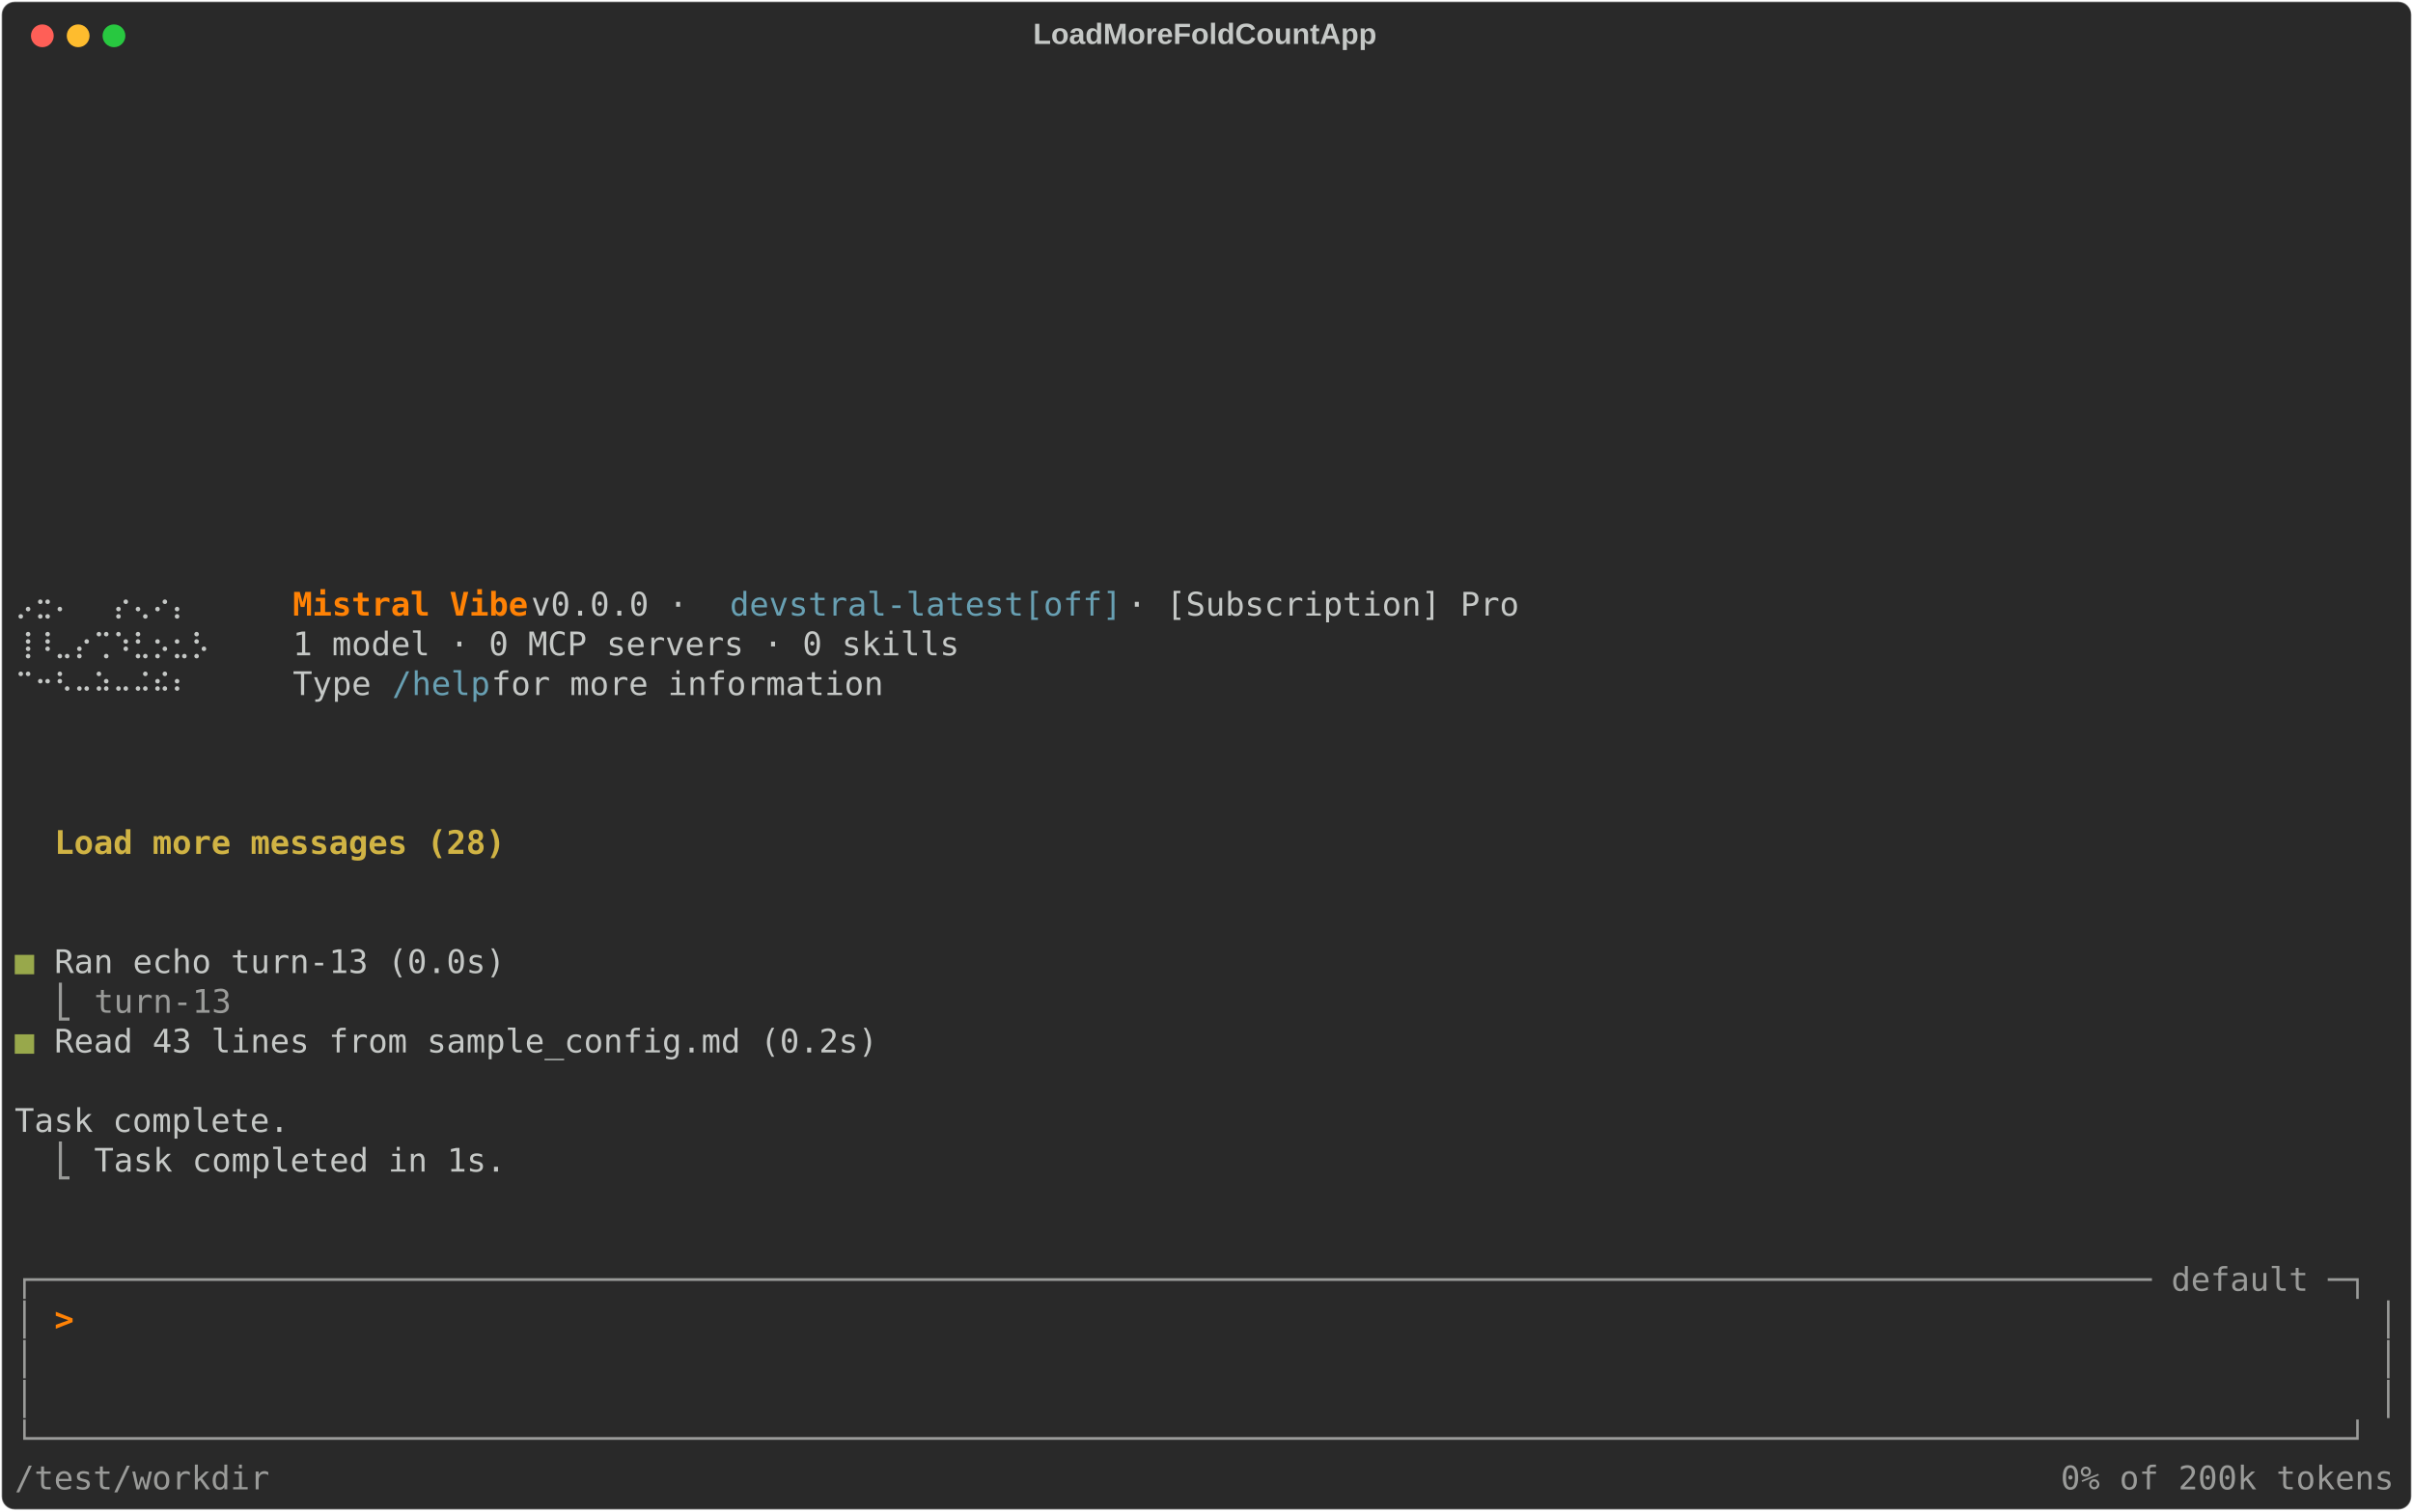
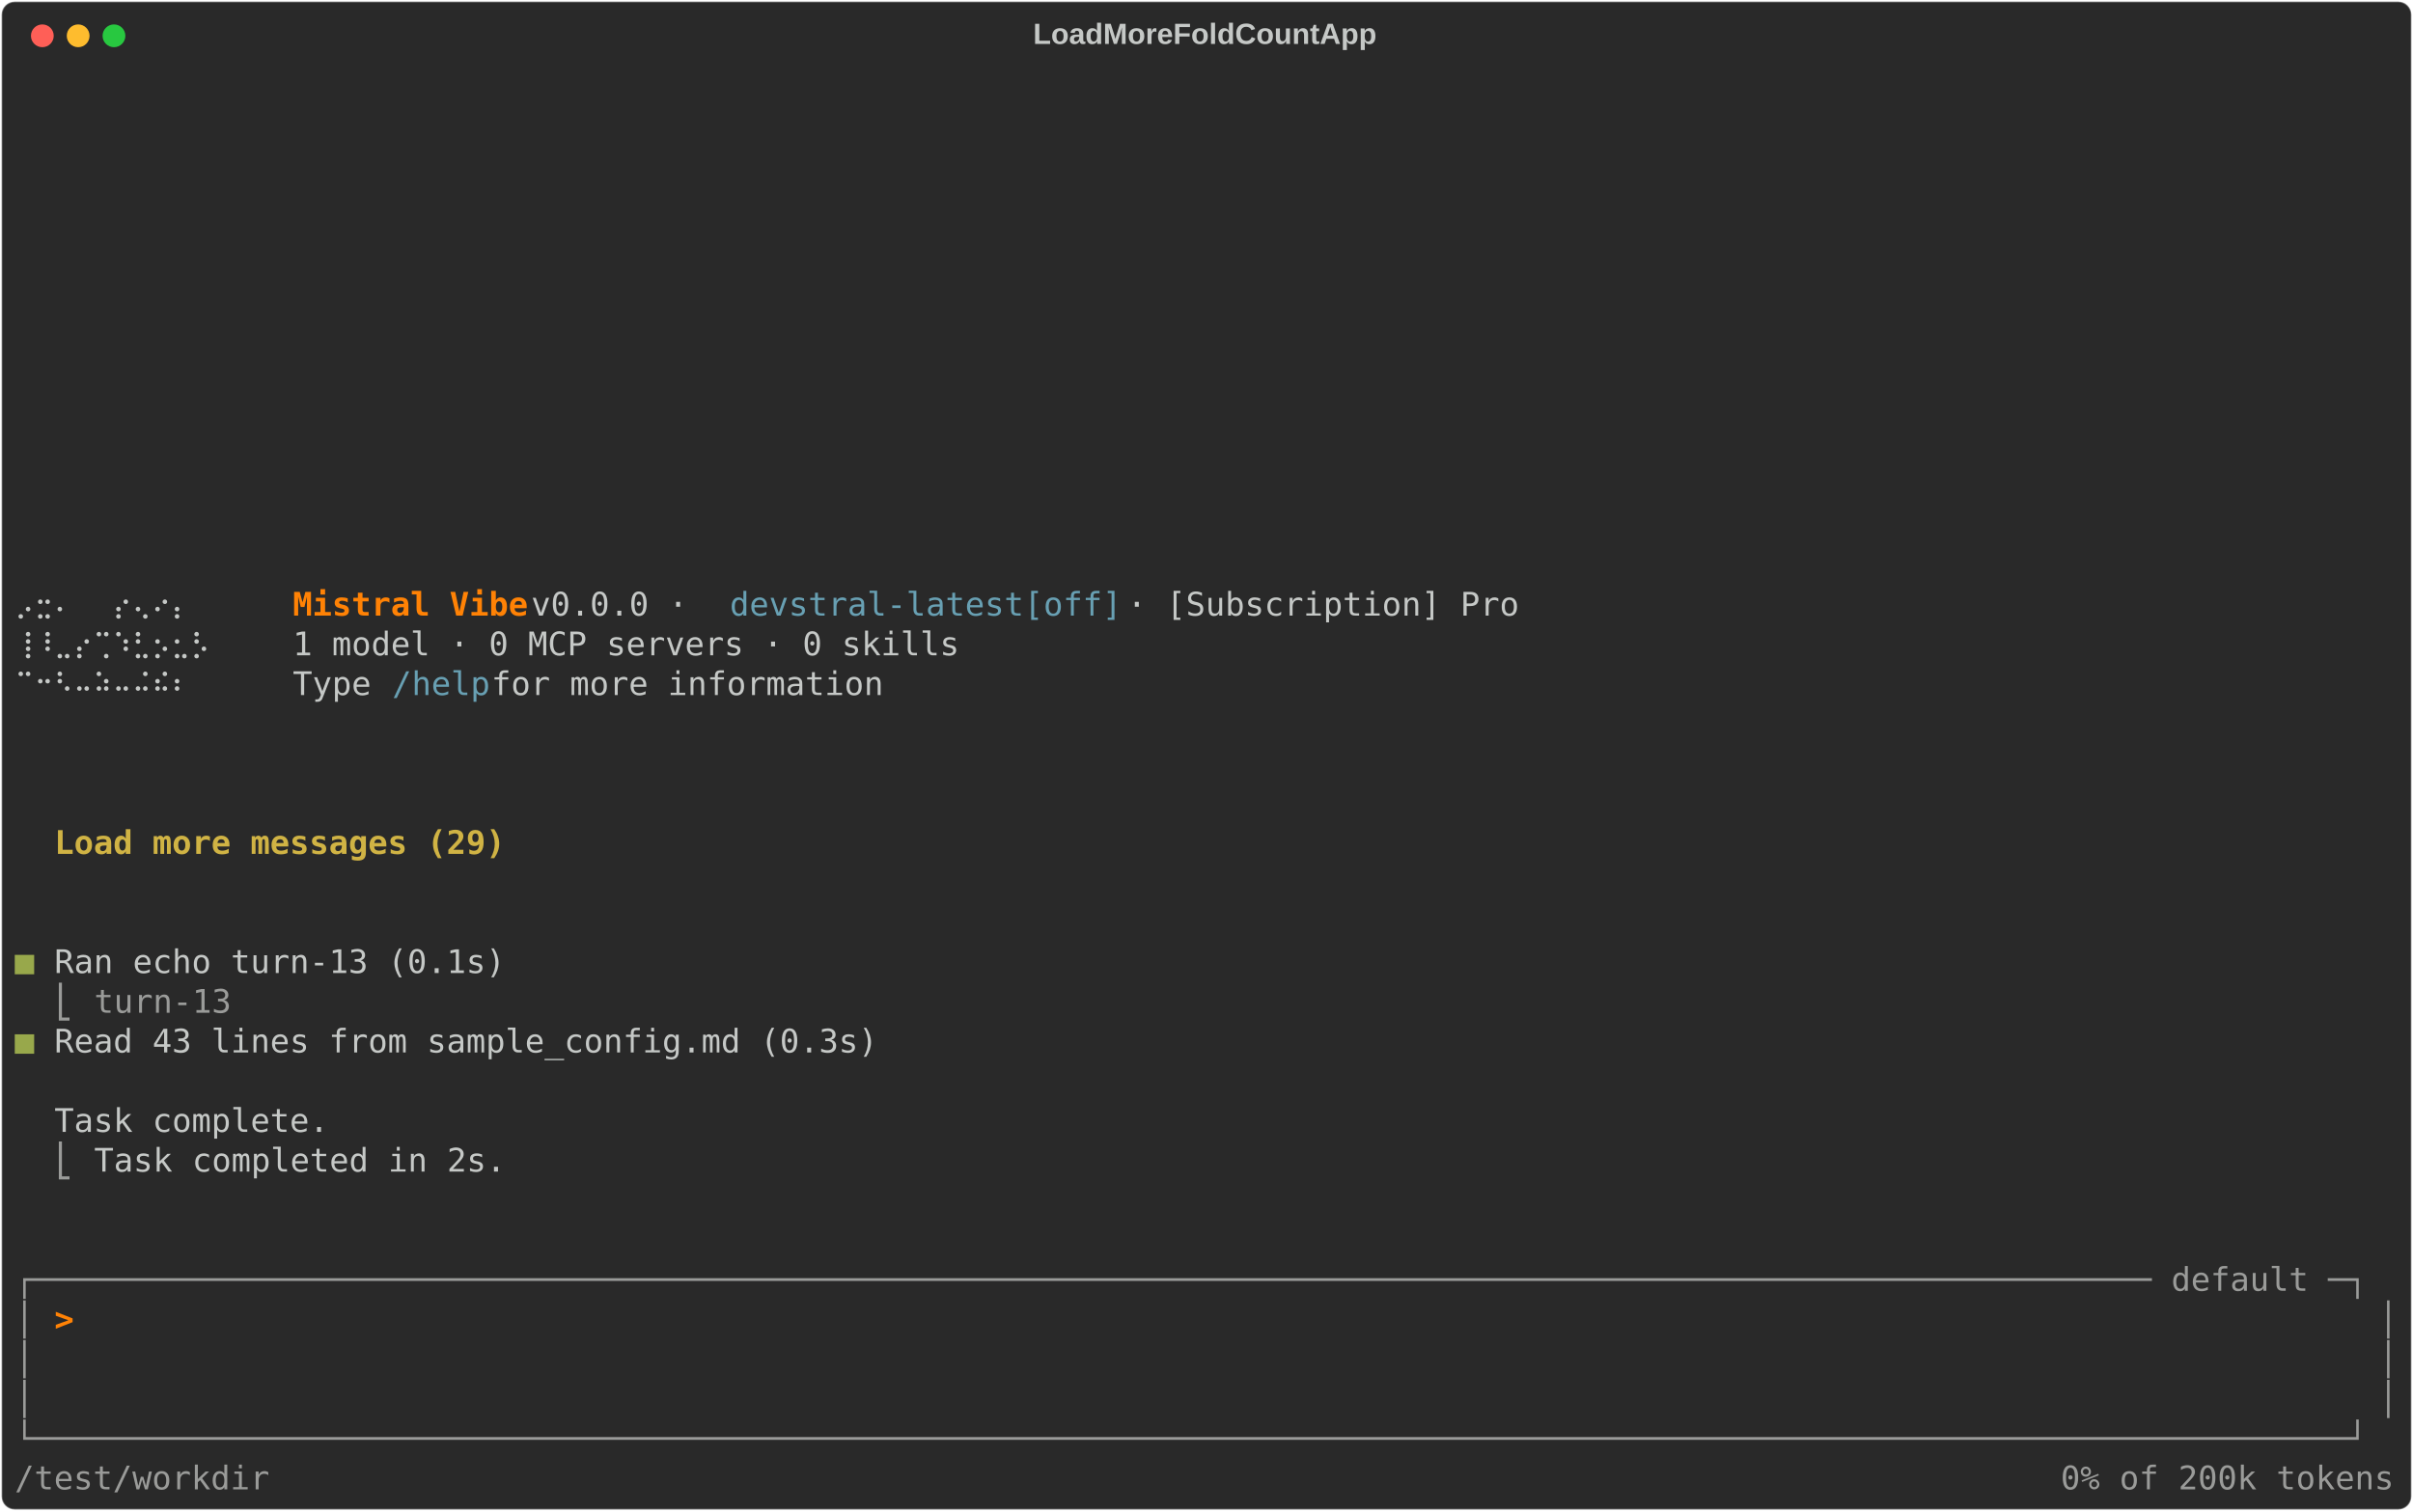
<svg xmlns="http://www.w3.org/2000/svg" class="rich-terminal" viewBox="0 0 1482 928.4">
  <style>

    @font-face {
        font-family: "Fira Code";
        src: local("FiraCode-Regular"),
                url("https://cdnjs.cloudflare.com/ajax/libs/firacode/6.2.0/woff2/FiraCode-Regular.woff2") format("woff2"),
                url("https://cdnjs.cloudflare.com/ajax/libs/firacode/6.2.0/woff/FiraCode-Regular.woff") format("woff");
        font-style: normal;
        font-weight: 400;
    }
    @font-face {
        font-family: "Fira Code";
        src: local("FiraCode-Bold"),
                url("https://cdnjs.cloudflare.com/ajax/libs/firacode/6.2.0/woff2/FiraCode-Bold.woff2") format("woff2"),
                url("https://cdnjs.cloudflare.com/ajax/libs/firacode/6.2.0/woff/FiraCode-Bold.woff") format("woff");
        font-style: bold;
        font-weight: 700;
    }

    .terminal-matrix {
        font-family: Fira Code, monospace;
        font-size: 20px;
        line-height: 24.4px;
        font-variant-east-asian: full-width;
    }

    .terminal-title {
        font-size: 18px;
        font-weight: bold;
        font-family: arial;
    }

    .terminal-r1 { fill: #c5c8c6 }
.terminal-r2 { fill: #ff8205;font-weight: bold }
.terminal-r3 { fill: #68a0b3 }
.terminal-r4 { fill: #d0b344;font-weight: bold }
.terminal-r5 { fill: #98a84b }
.terminal-r6 { fill: #9a9b99 }
    </style>
  <defs>
    <clipPath id="terminal-clip-terminal">
      <rect x="0" y="0" width="1463.0" height="877.4" />
    </clipPath>
    <clipPath id="terminal-line-0">
      <rect x="0" y="1.5" width="1464" height="24.65" />
    </clipPath>
    <clipPath id="terminal-line-1">
      <rect x="0" y="25.9" width="1464" height="24.65" />
    </clipPath>
    <clipPath id="terminal-line-2">
      <rect x="0" y="50.3" width="1464" height="24.65" />
    </clipPath>
    <clipPath id="terminal-line-3">
      <rect x="0" y="74.7" width="1464" height="24.65" />
    </clipPath>
    <clipPath id="terminal-line-4">
      <rect x="0" y="99.1" width="1464" height="24.65" />
    </clipPath>
    <clipPath id="terminal-line-5">
      <rect x="0" y="123.5" width="1464" height="24.65" />
    </clipPath>
    <clipPath id="terminal-line-6">
      <rect x="0" y="147.9" width="1464" height="24.65" />
    </clipPath>
    <clipPath id="terminal-line-7">
      <rect x="0" y="172.3" width="1464" height="24.65" />
    </clipPath>
    <clipPath id="terminal-line-8">
      <rect x="0" y="196.7" width="1464" height="24.65" />
    </clipPath>
    <clipPath id="terminal-line-9">
      <rect x="0" y="221.1" width="1464" height="24.65" />
    </clipPath>
    <clipPath id="terminal-line-10">
      <rect x="0" y="245.5" width="1464" height="24.65" />
    </clipPath>
    <clipPath id="terminal-line-11">
      <rect x="0" y="269.9" width="1464" height="24.65" />
    </clipPath>
    <clipPath id="terminal-line-12">
      <rect x="0" y="294.3" width="1464" height="24.65" />
    </clipPath>
    <clipPath id="terminal-line-13">
      <rect x="0" y="318.7" width="1464" height="24.65" />
    </clipPath>
    <clipPath id="terminal-line-14">
      <rect x="0" y="343.1" width="1464" height="24.65" />
    </clipPath>
    <clipPath id="terminal-line-15">
      <rect x="0" y="367.5" width="1464" height="24.65" />
    </clipPath>
    <clipPath id="terminal-line-16">
      <rect x="0" y="391.9" width="1464" height="24.65" />
    </clipPath>
    <clipPath id="terminal-line-17">
      <rect x="0" y="416.3" width="1464" height="24.65" />
    </clipPath>
    <clipPath id="terminal-line-18">
      <rect x="0" y="440.7" width="1464" height="24.65" />
    </clipPath>
    <clipPath id="terminal-line-19">
      <rect x="0" y="465.1" width="1464" height="24.65" />
    </clipPath>
    <clipPath id="terminal-line-20">
      <rect x="0" y="489.5" width="1464" height="24.65" />
    </clipPath>
    <clipPath id="terminal-line-21">
      <rect x="0" y="513.9" width="1464" height="24.65" />
    </clipPath>
    <clipPath id="terminal-line-22">
      <rect x="0" y="538.3" width="1464" height="24.65" />
    </clipPath>
    <clipPath id="terminal-line-23">
      <rect x="0" y="562.7" width="1464" height="24.65" />
    </clipPath>
    <clipPath id="terminal-line-24">
      <rect x="0" y="587.1" width="1464" height="24.65" />
    </clipPath>
    <clipPath id="terminal-line-25">
      <rect x="0" y="611.5" width="1464" height="24.65" />
    </clipPath>
    <clipPath id="terminal-line-26">
      <rect x="0" y="635.9" width="1464" height="24.65" />
    </clipPath>
    <clipPath id="terminal-line-27">
      <rect x="0" y="660.3" width="1464" height="24.65" />
    </clipPath>
    <clipPath id="terminal-line-28">
      <rect x="0" y="684.7" width="1464" height="24.65" />
    </clipPath>
    <clipPath id="terminal-line-29">
      <rect x="0" y="709.1" width="1464" height="24.65" />
    </clipPath>
    <clipPath id="terminal-line-30">
      <rect x="0" y="733.5" width="1464" height="24.65" />
    </clipPath>
    <clipPath id="terminal-line-31">
      <rect x="0" y="757.9" width="1464" height="24.65" />
    </clipPath>
    <clipPath id="terminal-line-32">
      <rect x="0" y="782.3" width="1464" height="24.65" />
    </clipPath>
    <clipPath id="terminal-line-33">
      <rect x="0" y="806.7" width="1464" height="24.65" />
    </clipPath>
    <clipPath id="terminal-line-34">
      <rect x="0" y="831.1" width="1464" height="24.65" />
    </clipPath>
  </defs>
  <rect fill="#292929" stroke="rgba(255,255,255,0.35)" stroke-width="1" x="1" y="1" width="1480" height="926.4" rx="8" />
  <text class="terminal-title" fill="#c5c8c6" text-anchor="middle" x="740" y="27">LoadMoreFoldCountApp</text>
  <g transform="translate(26,22)">
    <circle cx="0" cy="0" r="7" fill="#ff5f57" />
    <circle cx="22" cy="0" r="7" fill="#febc2e" />
    <circle cx="44" cy="0" r="7" fill="#28c840" />
  </g>
  <g transform="translate(9, 41)" clip-path="url(#terminal-clip-terminal)">
    <g class="terminal-matrix">
      <text class="terminal-r1" x="1464" y="20" textLength="12.2" clip-path="url(#terminal-line-0)">
</text>
      <text class="terminal-r1" x="1464" y="44.4" textLength="12.2" clip-path="url(#terminal-line-1)">
</text>
      <text class="terminal-r1" x="1464" y="68.8" textLength="12.2" clip-path="url(#terminal-line-2)">
</text>
      <text class="terminal-r1" x="1464" y="93.2" textLength="12.2" clip-path="url(#terminal-line-3)">
</text>
      <text class="terminal-r1" x="1464" y="117.6" textLength="12.2" clip-path="url(#terminal-line-4)">
</text>
      <text class="terminal-r1" x="1464" y="142" textLength="12.2" clip-path="url(#terminal-line-5)">
</text>
      <text class="terminal-r1" x="1464" y="166.4" textLength="12.2" clip-path="url(#terminal-line-6)">
</text>
      <text class="terminal-r1" x="1464" y="190.8" textLength="12.2" clip-path="url(#terminal-line-7)">
</text>
      <text class="terminal-r1" x="1464" y="215.2" textLength="12.2" clip-path="url(#terminal-line-8)">
</text>
      <text class="terminal-r1" x="1464" y="239.6" textLength="12.2" clip-path="url(#terminal-line-9)">
</text>
      <text class="terminal-r1" x="1464" y="264" textLength="12.2" clip-path="url(#terminal-line-10)">
</text>
      <text class="terminal-r1" x="1464" y="288.4" textLength="12.2" clip-path="url(#terminal-line-11)">
</text>
      <text class="terminal-r1" x="1464" y="312.8" textLength="12.2" clip-path="url(#terminal-line-12)">
</text>
      <text class="terminal-r1" x="0" y="337.2" textLength="134.2" clip-path="url(#terminal-line-13)">  ⡠⣒⠄  ⡔⢄⠔⡄</text>
      <text class="terminal-r2" x="170.8" y="337.2" textLength="146.4" clip-path="url(#terminal-line-13)">Mistral Vibe</text>
      <text class="terminal-r1" x="317.2" y="337.2" textLength="122" clip-path="url(#terminal-line-13)"> v0.0.0 · </text>
      <text class="terminal-r3" x="439.2" y="337.2" textLength="244" clip-path="url(#terminal-line-13)">devstral-latest[off]</text>
      <text class="terminal-r1" x="683.2" y="337.2" textLength="256.2" clip-path="url(#terminal-line-13)"> · [Subscription] Pro</text>
      <text class="terminal-r1" x="1464" y="337.2" textLength="12.2" clip-path="url(#terminal-line-13)">
</text>
      <text class="terminal-r1" x="0" y="361.6" textLength="134.2" clip-path="url(#terminal-line-14)"> ⢸⠸⣀⡔⢉⠱⣃⡢⣂⡣</text>
      <text class="terminal-r1" x="170.8" y="361.6" textLength="414.8" clip-path="url(#terminal-line-14)">1 model · 0 MCP servers · 0 skills</text>
      <text class="terminal-r1" x="1464" y="361.6" textLength="12.2" clip-path="url(#terminal-line-14)">
</text>
      <text class="terminal-r1" x="0" y="386" textLength="134.2" clip-path="url(#terminal-line-15)">  ⠉⠒⠣⠤⠵⠤⠬⠮⠆</text>
      <text class="terminal-r1" x="170.8" y="386" textLength="61" clip-path="url(#terminal-line-15)">Type </text>
      <text class="terminal-r3" x="231.8" y="386" textLength="61" clip-path="url(#terminal-line-15)">/help</text>
      <text class="terminal-r1" x="292.8" y="386" textLength="256.2" clip-path="url(#terminal-line-15)"> for more information</text>
      <text class="terminal-r1" x="1464" y="386" textLength="12.2" clip-path="url(#terminal-line-15)">
</text>
      <text class="terminal-r1" x="1464" y="410.4" textLength="12.2" clip-path="url(#terminal-line-16)">
</text>
      <text class="terminal-r1" x="1464" y="434.8" textLength="12.2" clip-path="url(#terminal-line-17)">
</text>
      <text class="terminal-r1" x="1464" y="459.2" textLength="12.2" clip-path="url(#terminal-line-18)">
</text>
-       <text class="terminal-r4" x="24.4" y="483.6" textLength="280.6" clip-path="url(#terminal-line-19)">Load more messages (28)</text>
+       <text class="terminal-r4" x="24.4" y="483.6" textLength="280.6" clip-path="url(#terminal-line-19)">Load more messages (29)</text>
      <text class="terminal-r1" x="1464" y="483.6" textLength="12.2" clip-path="url(#terminal-line-19)">
</text>
      <text class="terminal-r1" x="1464" y="508" textLength="12.2" clip-path="url(#terminal-line-20)">
</text>
      <text class="terminal-r1" x="1464" y="532.4" textLength="12.2" clip-path="url(#terminal-line-21)">
</text>
      <text class="terminal-r5" x="0" y="556.8" textLength="12.2" clip-path="url(#terminal-line-22)">■</text>
-       <text class="terminal-r1" x="24.4" y="556.8" textLength="280.6" clip-path="url(#terminal-line-22)">Ran echo turn-13 (0.0s)</text>
+       <text class="terminal-r1" x="24.4" y="556.8" textLength="280.6" clip-path="url(#terminal-line-22)">Ran echo turn-13 (0.1s)</text>
      <text class="terminal-r1" x="1464" y="556.8" textLength="12.2" clip-path="url(#terminal-line-22)">
</text>
      <text class="terminal-r6" x="24.4" y="581.2" textLength="12.2" clip-path="url(#terminal-line-23)">⎣</text>
      <text class="terminal-r6" x="48.8" y="581.2" textLength="85.4" clip-path="url(#terminal-line-23)">turn-13</text>
      <text class="terminal-r1" x="1464" y="581.2" textLength="12.2" clip-path="url(#terminal-line-23)">
</text>
      <text class="terminal-r5" x="0" y="605.6" textLength="12.2" clip-path="url(#terminal-line-24)">■</text>
-       <text class="terminal-r1" x="24.4" y="605.6" textLength="512.4" clip-path="url(#terminal-line-24)">Read 43 lines from sample_config.md (0.2s)</text>
+       <text class="terminal-r1" x="24.4" y="605.6" textLength="512.4" clip-path="url(#terminal-line-24)">Read 43 lines from sample_config.md (0.3s)</text>
      <text class="terminal-r1" x="1464" y="605.6" textLength="12.2" clip-path="url(#terminal-line-24)">
</text>
      <text class="terminal-r1" x="1464" y="630" textLength="12.2" clip-path="url(#terminal-line-25)">
</text>
-       <text class="terminal-r1" x="0" y="654.4" textLength="170.8" clip-path="url(#terminal-line-26)">Task complete.</text>
+       <text class="terminal-r1" x="24.4" y="654.4" textLength="170.8" clip-path="url(#terminal-line-26)">Task complete.</text>
      <text class="terminal-r1" x="1464" y="654.4" textLength="12.2" clip-path="url(#terminal-line-26)">
</text>
      <text class="terminal-r6" x="24.4" y="678.8" textLength="12.2" clip-path="url(#terminal-line-27)">⎣</text>
-       <text class="terminal-r1" x="48.8" y="678.8" textLength="256.2" clip-path="url(#terminal-line-27)">Task completed in 1s.</text>
+       <text class="terminal-r1" x="48.8" y="678.8" textLength="256.2" clip-path="url(#terminal-line-27)">Task completed in 2s.</text>
      <text class="terminal-r1" x="1464" y="678.8" textLength="12.2" clip-path="url(#terminal-line-27)">
</text>
      <text class="terminal-r1" x="1464" y="703.2" textLength="12.2" clip-path="url(#terminal-line-28)">
</text>
      <text class="terminal-r1" x="1464" y="727.6" textLength="12.2" clip-path="url(#terminal-line-29)">
</text>
      <text class="terminal-r6" x="0" y="752" textLength="1464" clip-path="url(#terminal-line-30)">┌──────────────────────────────────────────────────────────────────────────────────────────────────────────── default ─┐</text>
      <text class="terminal-r1" x="1464" y="752" textLength="12.2" clip-path="url(#terminal-line-30)">
</text>
      <text class="terminal-r6" x="0" y="776.4" textLength="12.2" clip-path="url(#terminal-line-31)">│</text>
      <text class="terminal-r2" x="24.4" y="776.4" textLength="12.2" clip-path="url(#terminal-line-31)">&gt;</text>
      <text class="terminal-r6" x="1451.8" y="776.4" textLength="12.2" clip-path="url(#terminal-line-31)">│</text>
      <text class="terminal-r1" x="1464" y="776.4" textLength="12.2" clip-path="url(#terminal-line-31)">
</text>
      <text class="terminal-r6" x="0" y="800.8" textLength="12.2" clip-path="url(#terminal-line-32)">│</text>
      <text class="terminal-r6" x="1451.8" y="800.8" textLength="12.2" clip-path="url(#terminal-line-32)">│</text>
      <text class="terminal-r1" x="1464" y="800.8" textLength="12.2" clip-path="url(#terminal-line-32)">
</text>
      <text class="terminal-r6" x="0" y="825.2" textLength="12.2" clip-path="url(#terminal-line-33)">│</text>
      <text class="terminal-r6" x="1451.8" y="825.2" textLength="12.2" clip-path="url(#terminal-line-33)">│</text>
      <text class="terminal-r1" x="1464" y="825.2" textLength="12.2" clip-path="url(#terminal-line-33)">
</text>
      <text class="terminal-r6" x="0" y="849.6" textLength="1464" clip-path="url(#terminal-line-34)">└──────────────────────────────────────────────────────────────────────────────────────────────────────────────────────┘</text>
      <text class="terminal-r1" x="1464" y="849.6" textLength="12.2" clip-path="url(#terminal-line-34)">
</text>
      <text class="terminal-r6" x="0" y="874" textLength="158.6" clip-path="url(#terminal-line-35)">/test/workdir</text>
      <text class="terminal-r6" x="1256.6" y="874" textLength="207.4" clip-path="url(#terminal-line-35)">0% of 200k tokens</text>
    </g>
  </g>
</svg>
